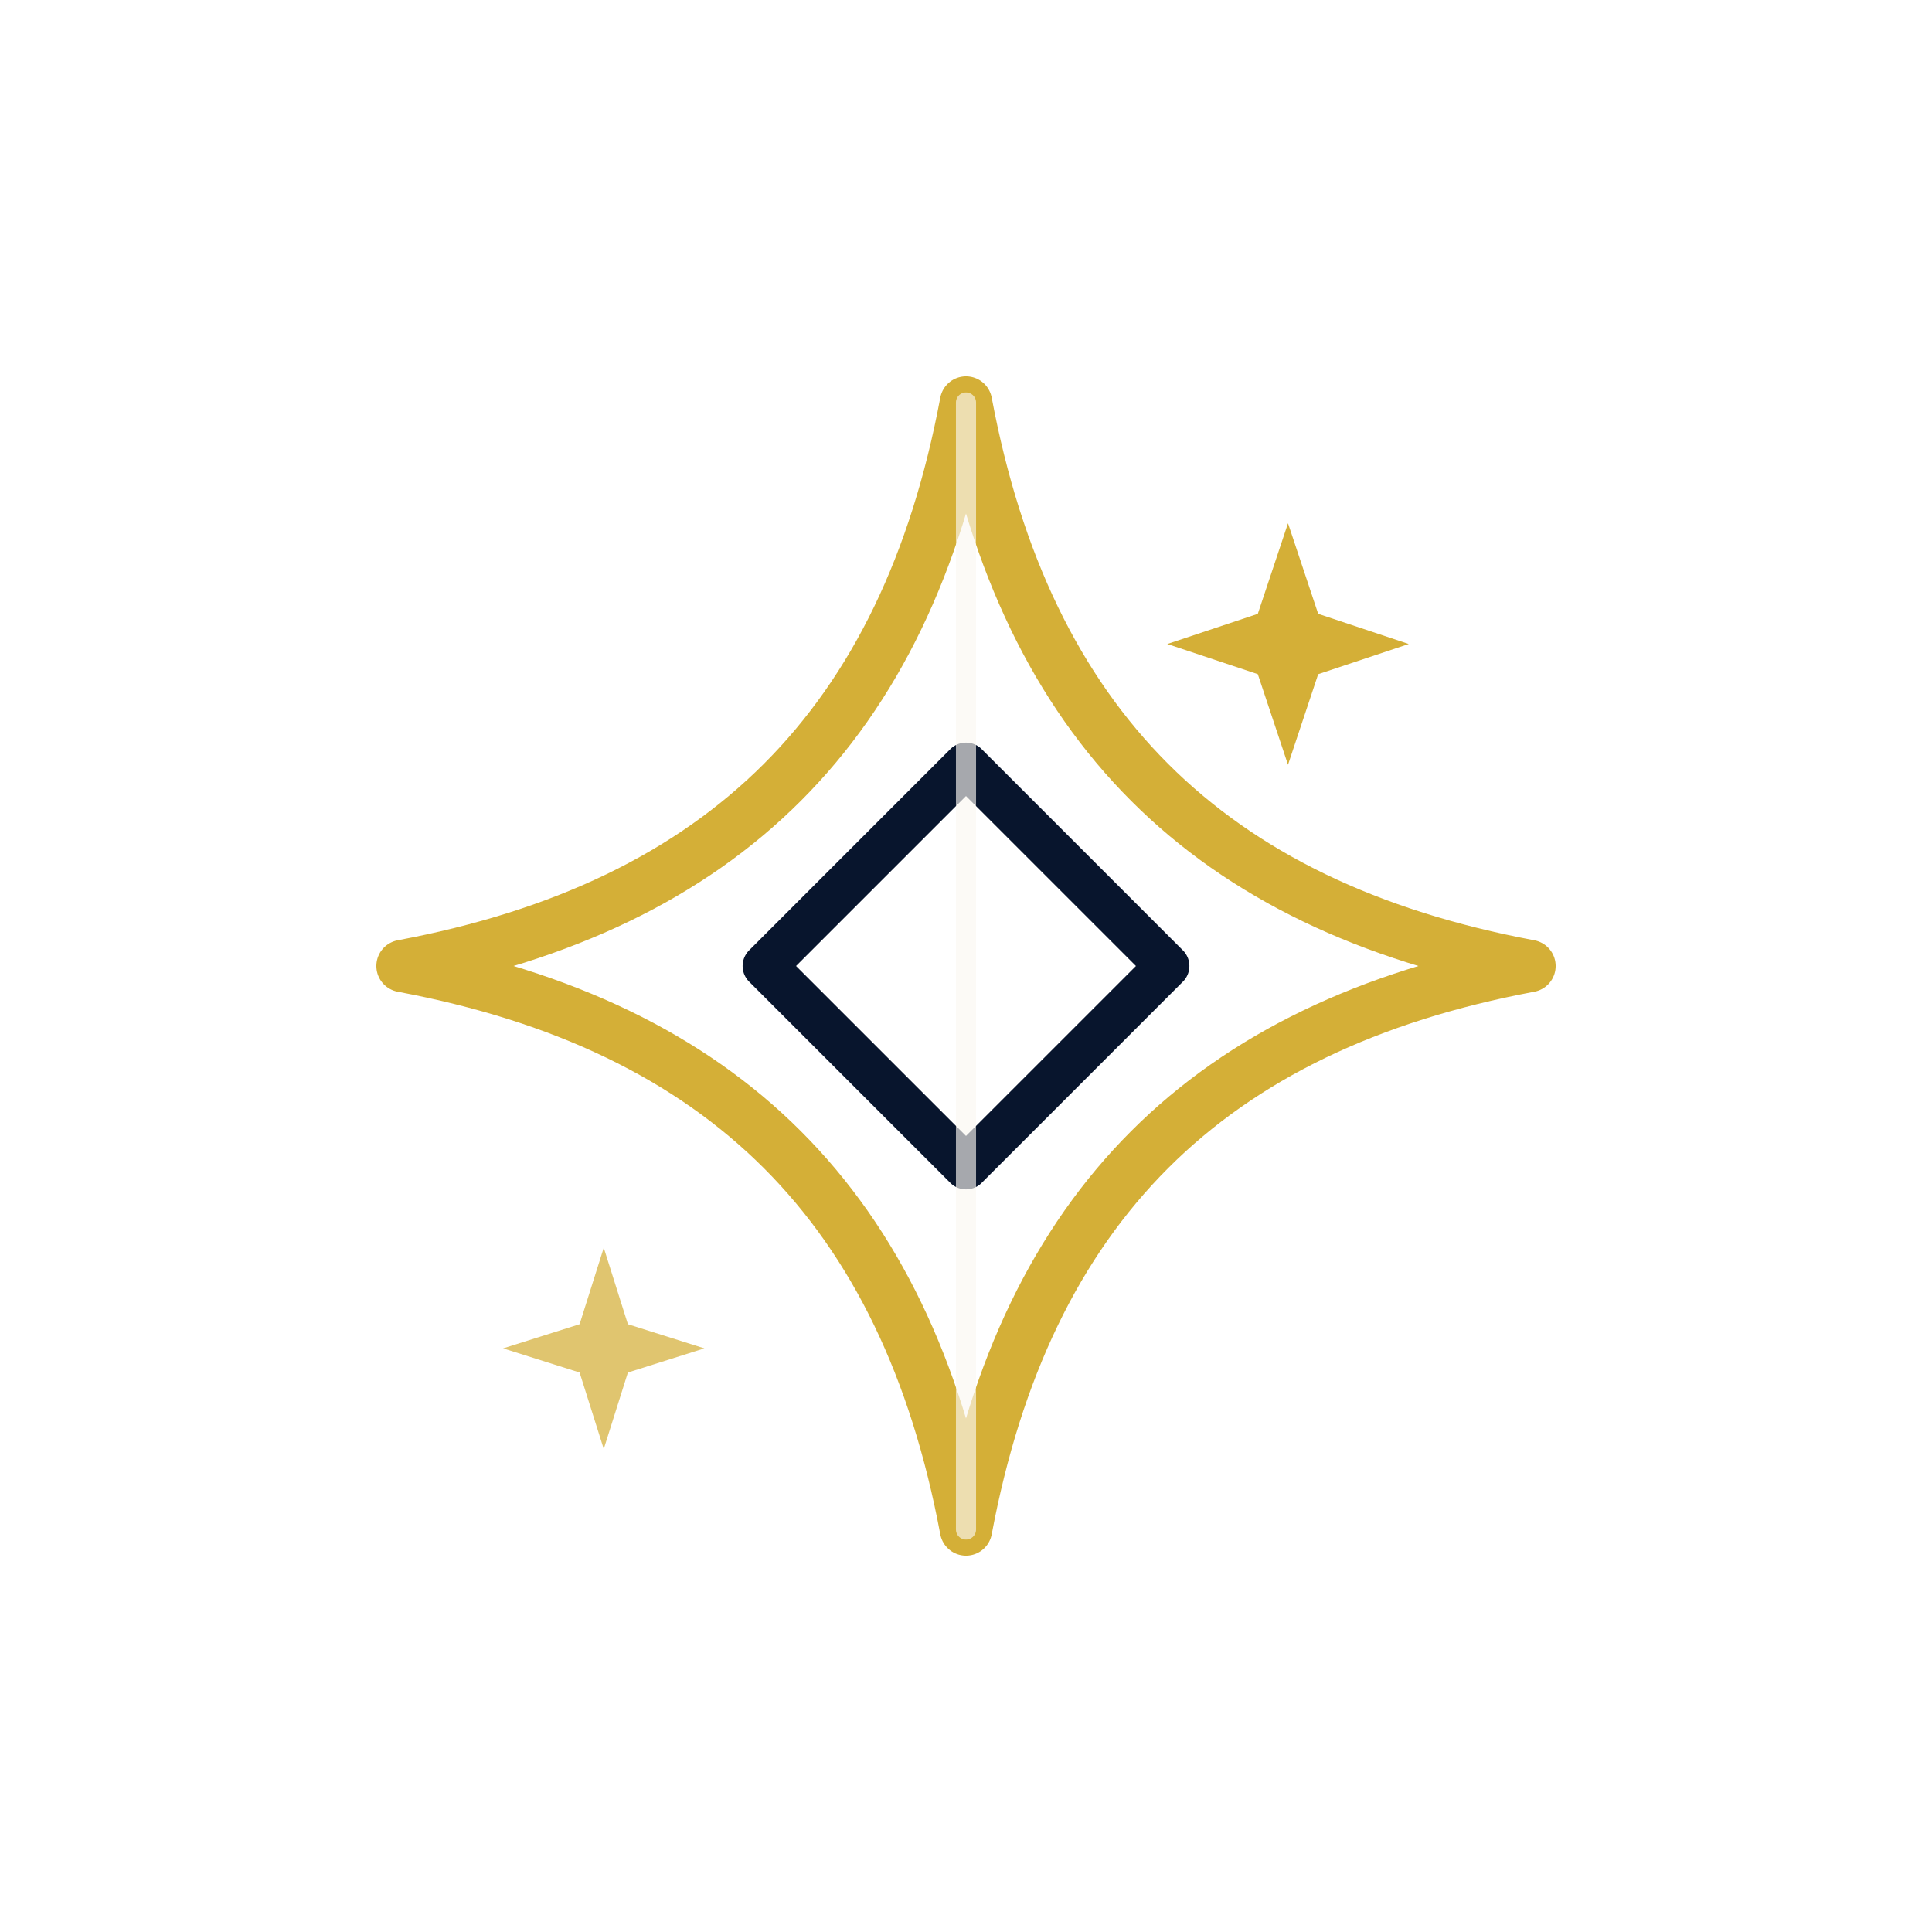
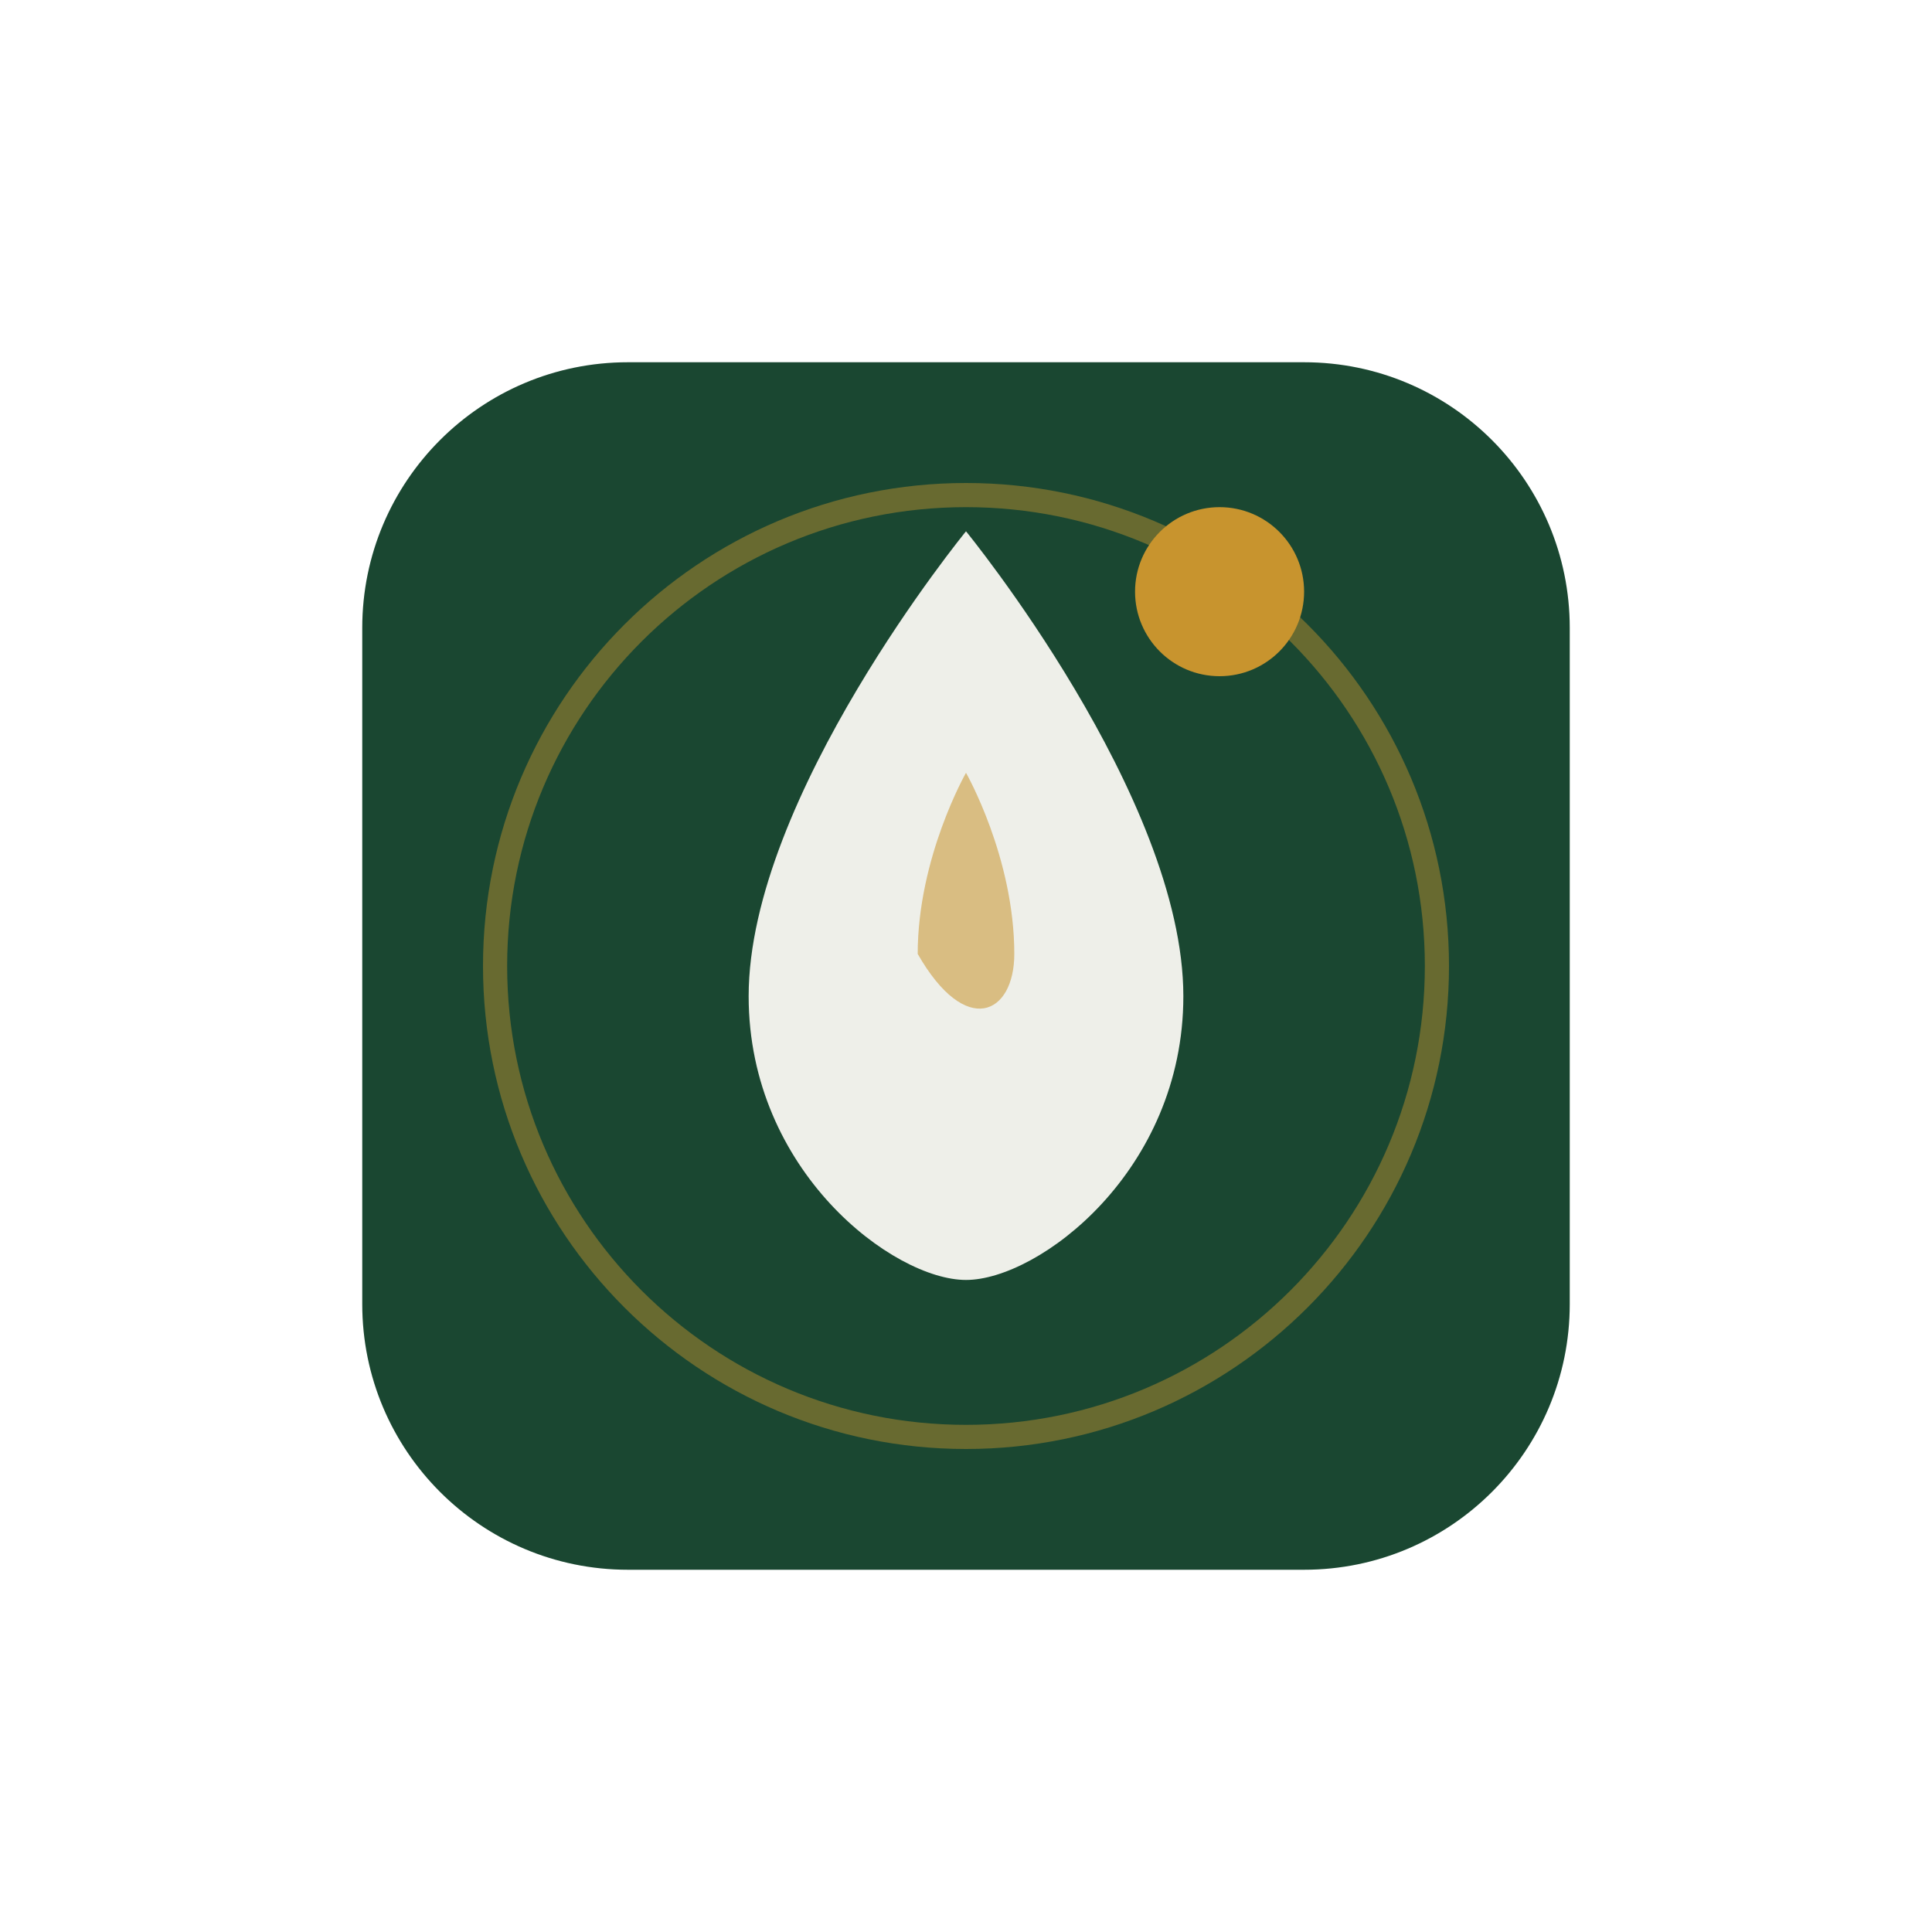
- <svg xmlns="http://www.w3.org/2000/svg" width="96" height="96" viewBox="0 0 96 96" fill="none" role="img" aria-label="Mutqan icon">
+ <svg xmlns="http://www.w3.org/2000/svg" width="96" height="96" viewBox="0 0 96 96" fill="none" role="img" aria-label="متقن">
  <g transform="translate(18 18)">
-     <path d="M30 2C33 18 42 27 58 30C42 33 33 42 30 58C27 42 18 33 2 30C18 27 27 18 30 2Z" stroke="#D4AF37" stroke-width="2.6" stroke-linecap="round" stroke-linejoin="round" />
-     <path d="M30 20L40 30L30 40L20 30L30 20Z" stroke="#08152D" stroke-width="2.2" stroke-linecap="round" stroke-linejoin="round" />
-     <path d="M46 8L47.5 12.5L52 14L47.5 15.5L46 20L44.5 15.5L40 14L44.5 12.5L46 8Z" fill="#D4AF37" />
-     <path d="M12 44L13.2 47.8L17 49L13.2 50.2L12 54L10.8 50.2L7 49L10.8 47.8L12 44Z" fill="#D4AF37" opacity="0.72" />
-     <path d="M30 2C30 16 30 44 30 58" stroke="#FAF8F1" stroke-width="1" stroke-linecap="round" opacity="0.65" />
+     <rect width="60" height="60" rx="13.2" fill="#1A4731" />
+     <circle cx="30" cy="30" r="23.4" stroke="#C8942E" stroke-width="1.2" opacity="0.45" fill="none" />
+     <path d="M30 8.4C30 8.4 40.8 21.6 40.8 31.5C40.8 40.2 33.6 45.6 30 45.6C26.4 45.6 19.2 40.2 19.2 31.5C19.2 21.6 30 8.4 30 8.4Z" fill="#F9F8F3" fill-opacity="0.95" />
+     <path d="M27.6 29.4C27.6 24.6 30 20.4 30 20.4C30 20.4 32.4 24.6 32.4 29.4C32.4 32.4 30 33.6 27.6 29.4Z" fill="#C8942E" opacity="0.55" />
+     <circle cx="42.6" cy="11.4" r="4.2" fill="#C8942E" />
  </g>
</svg>
